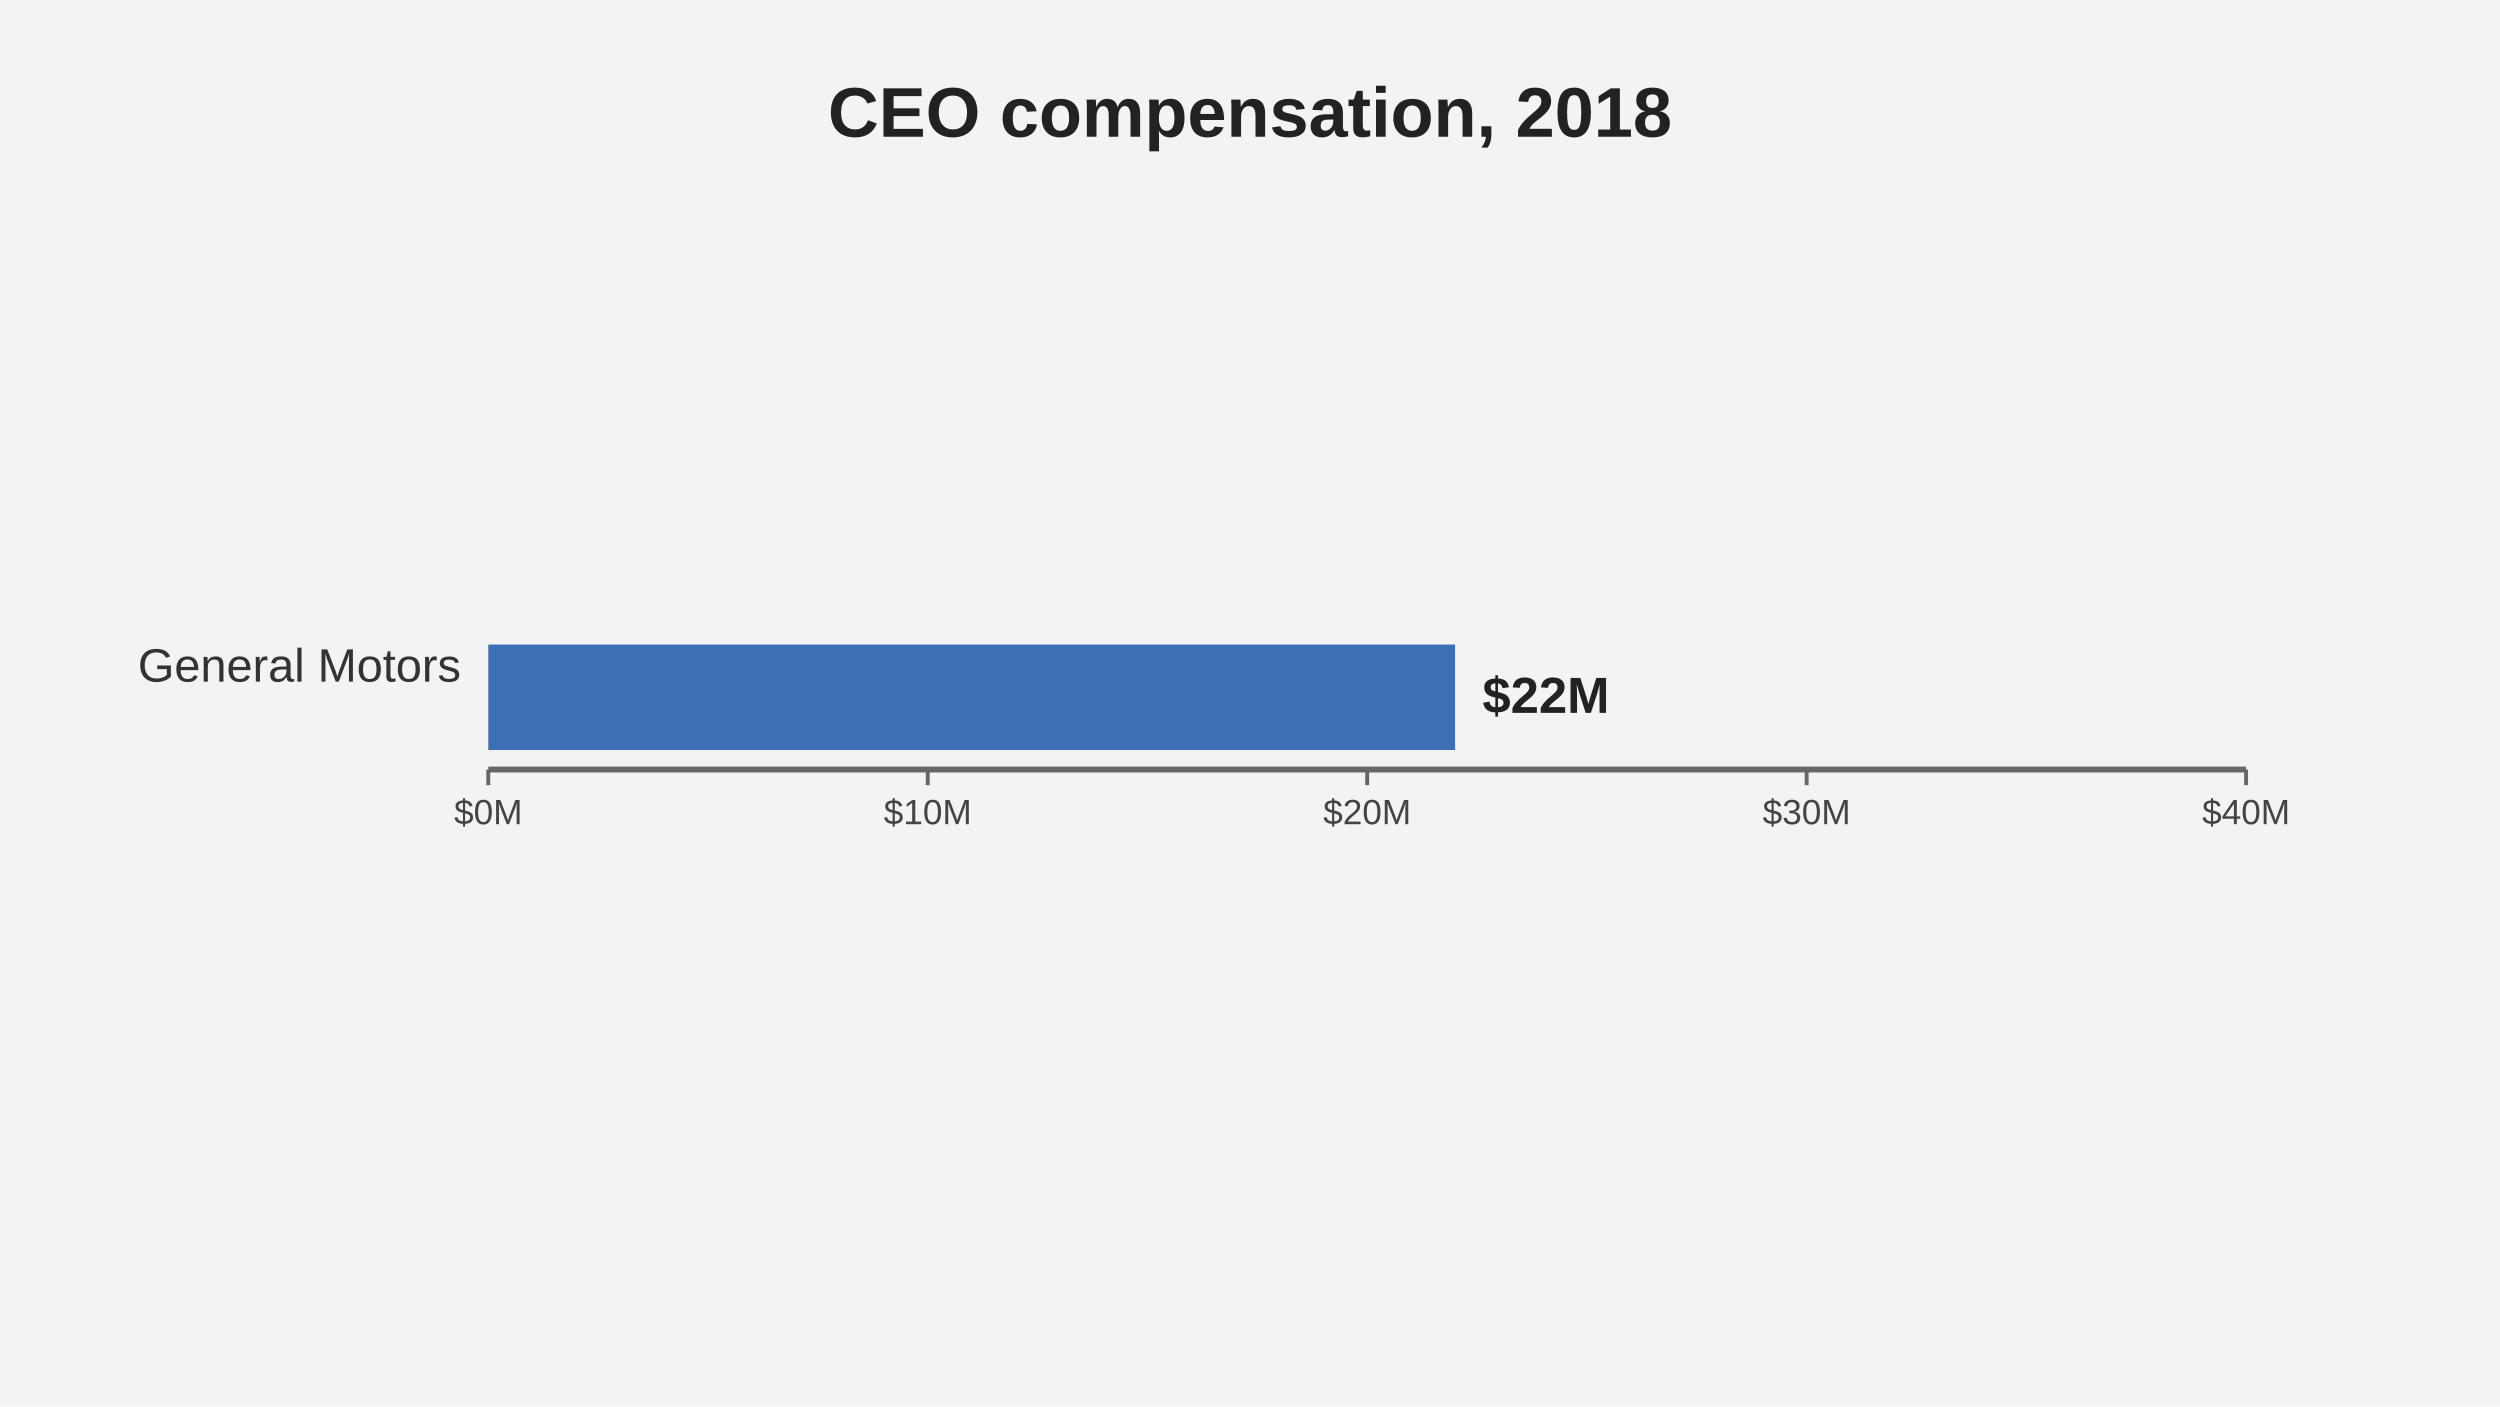
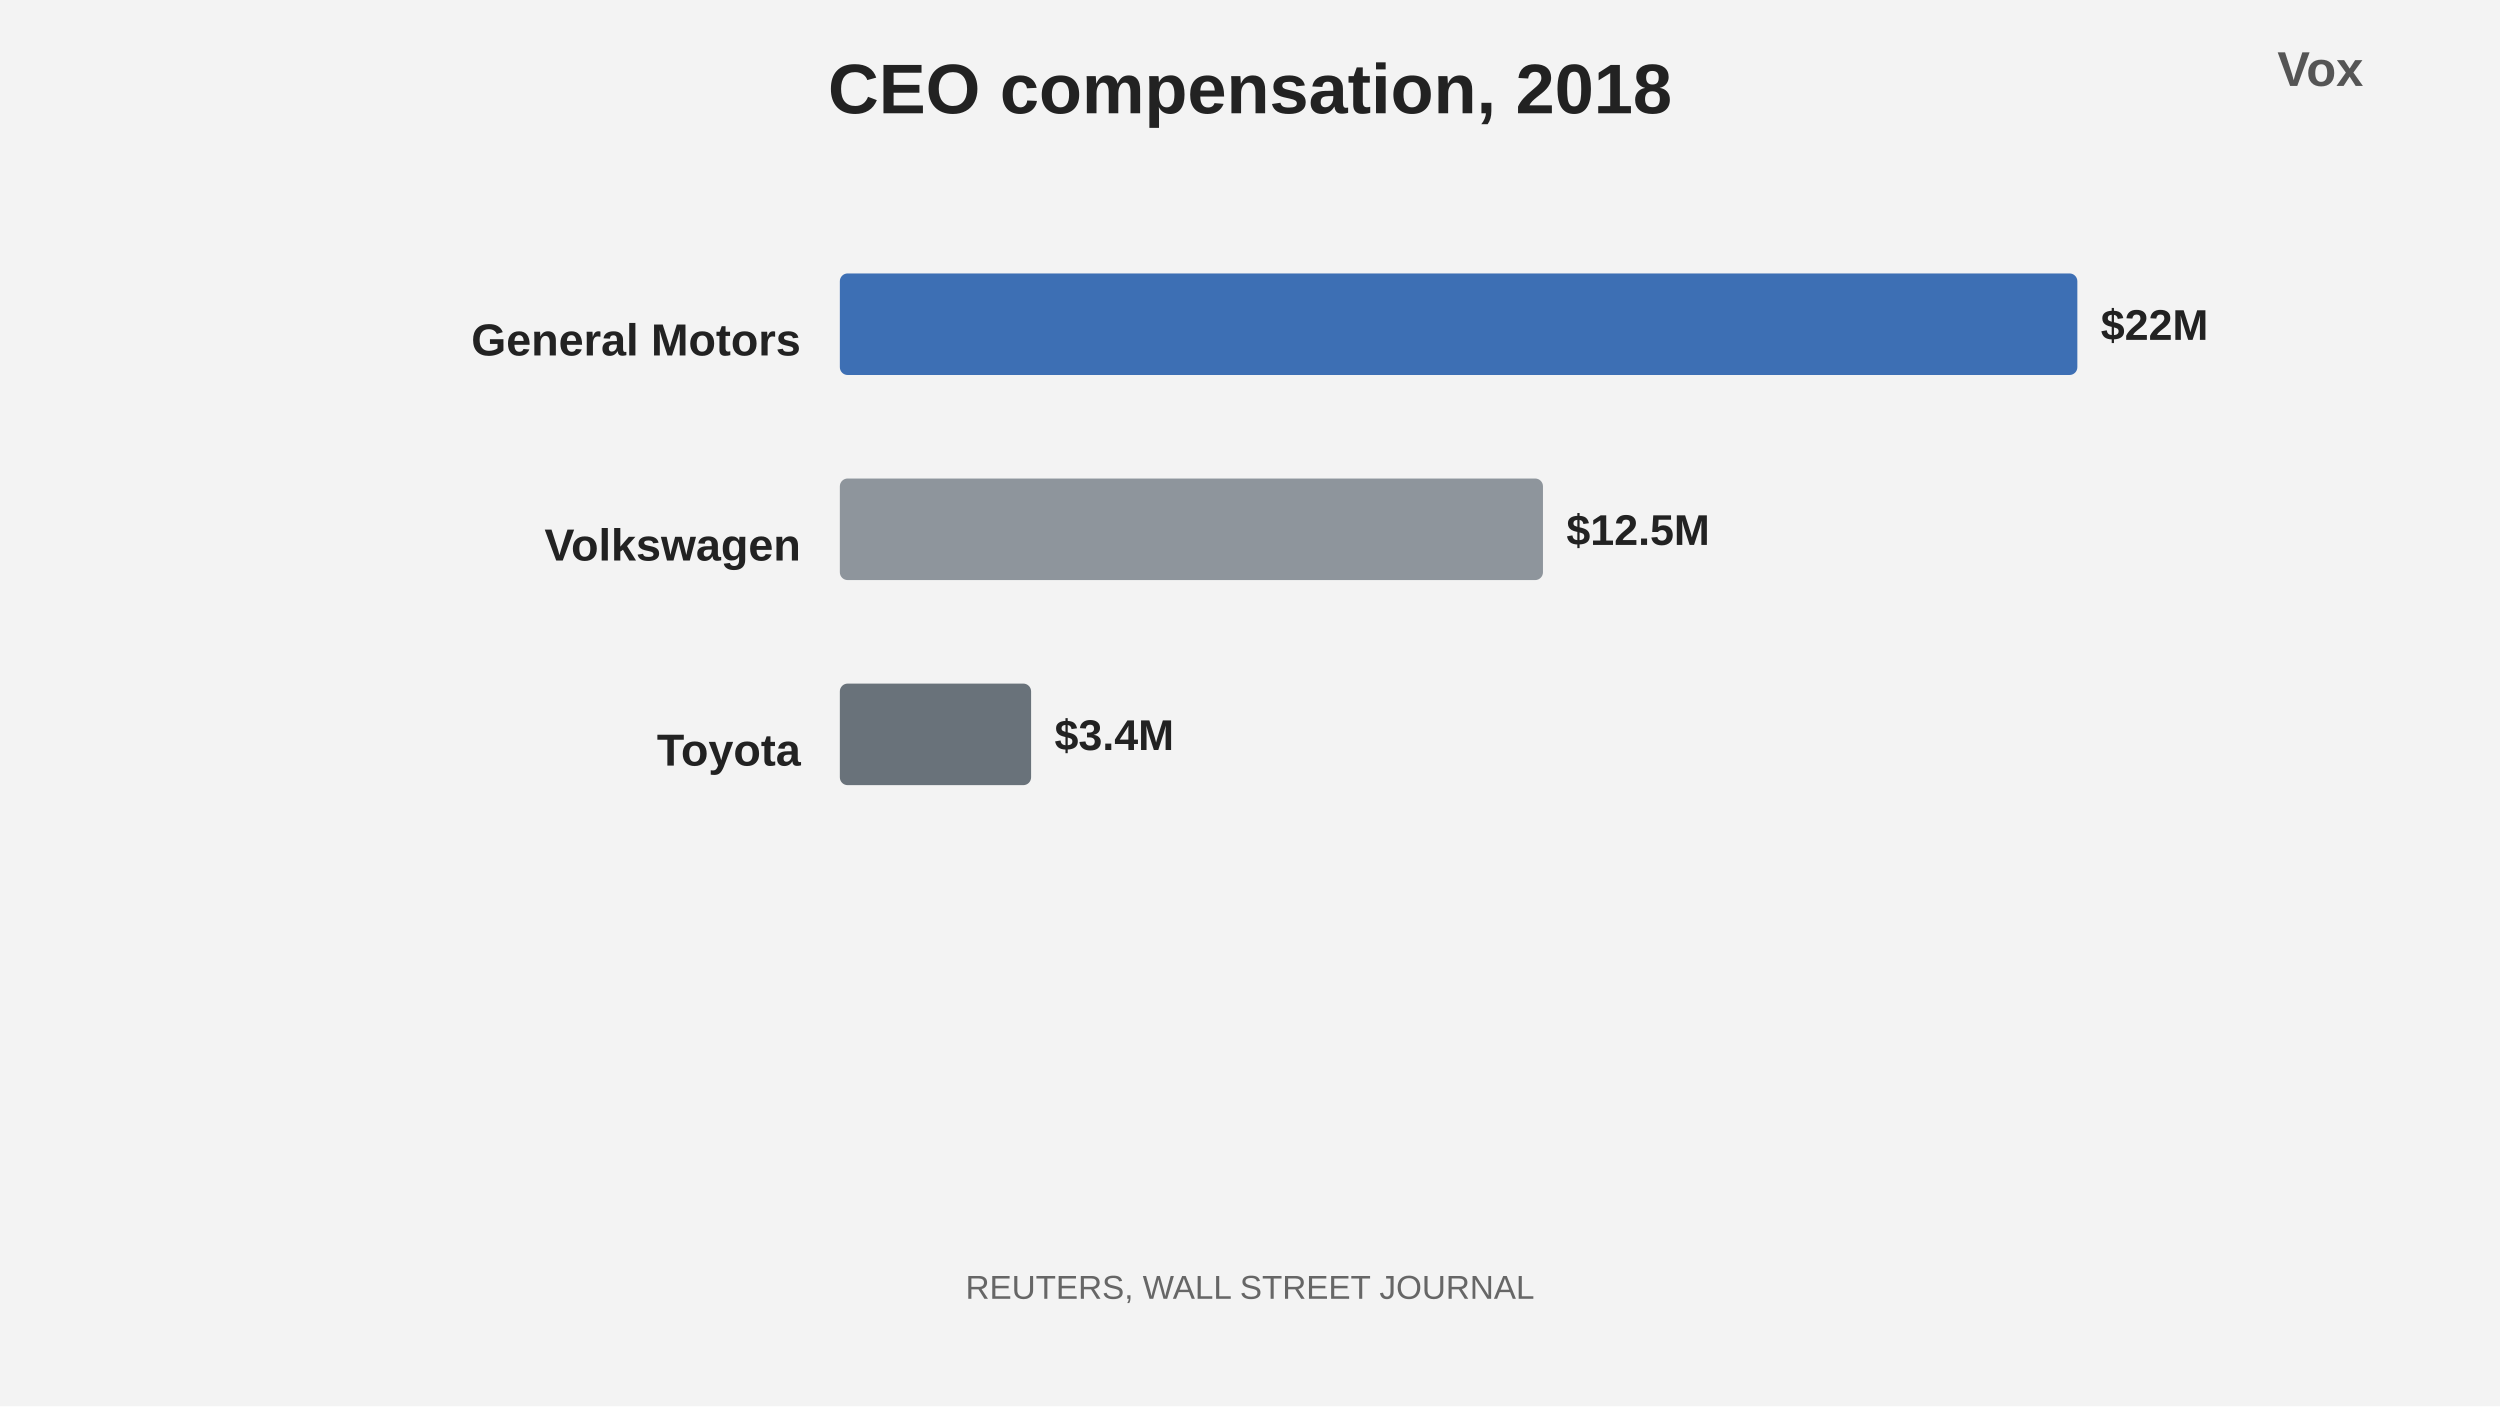
- <svg xmlns="http://www.w3.org/2000/svg" width="1280" height="720" viewBox="0 0 1280 720" data-role="semantic-chart" data-generator="datavideo.semantic_render_v1">
-   <rect id="scene-background-fill" data-role="background-fill" x="0" y="0" width="1280" height="720" fill="#f3f3f3" />
-   <text id="chart-title" data-role="title" x="640.0" y="70" text-anchor="middle" font-family="Arial, sans-serif" font-size="36" font-weight="700" fill="#222222">CEO compensation, 2018</text>
-   <g id="chart-plot" data-role="plot">
-     <line data-role="axis" x1="250.0" y1="394.0" x2="1150.0" y2="394.0" stroke="#666666" stroke-width="3" />
-     <line data-role="tick" x1="250.0" y1="394.0" x2="250.0" y2="402.0" stroke="#666666" stroke-width="2" />
-     <text data-role="tick-label" x="250.0" y="422.0" text-anchor="middle" font-family="Arial, sans-serif" font-size="18" fill="#444444">$0M</text>
-     <line data-role="tick" x1="475.0" y1="394.0" x2="475.0" y2="402.0" stroke="#666666" stroke-width="2" />
-     <text data-role="tick-label" x="475.0" y="422.0" text-anchor="middle" font-family="Arial, sans-serif" font-size="18" fill="#444444">$10M</text>
-     <line data-role="tick" x1="700.0" y1="394.0" x2="700.0" y2="402.0" stroke="#666666" stroke-width="2" />
-     <text data-role="tick-label" x="700.0" y="422.0" text-anchor="middle" font-family="Arial, sans-serif" font-size="18" fill="#444444">$20M</text>
-     <line data-role="tick" x1="925.0" y1="394.0" x2="925.0" y2="402.0" stroke="#666666" stroke-width="2" />
-     <text data-role="tick-label" x="925.0" y="422.0" text-anchor="middle" font-family="Arial, sans-serif" font-size="18" fill="#444444">$30M</text>
-     <line data-role="tick" x1="1150.0" y1="394.0" x2="1150.0" y2="402.0" stroke="#666666" stroke-width="2" />
-     <text data-role="tick-label" x="1150.0" y="422.0" text-anchor="middle" font-family="Arial, sans-serif" font-size="18" fill="#444444">$40M</text>
-     <g id="entity-general-motors" data-role="entity" data-entity-id="general-motors" data-label="General Motors">
-       <rect id="general-motors-bar" data-role="bar" data-entity-id="general-motors" data-value="22" x="250.0" y="330.0" width="495.0" height="54.0" fill="#3d6fb4" data-animation-property="width" data-anchor="left" data-animation-axis="x" data-orientation="horizontal" />
-       <text id="general-motors-value-label" data-role="value-label" data-entity-id="general-motors" x="759.0" y="365.0" text-anchor="start" font-family="Arial, sans-serif" font-size="26" font-weight="700" fill="#222222">$22M</text>
-       <text id="general-motors-label" data-role="category-label" data-entity-id="general-motors" x="236.0" y="349.0" text-anchor="end" font-family="Arial, sans-serif" font-size="24" fill="#333333">General Motors</text>
-     </g>
-   </g>
+ <svg xmlns="http://www.w3.org/2000/svg" width="1280" height="720" viewBox="0 0 1280 720" data-role="semantic-chart">
+   <rect data-role="background" width="1280" height="720" fill="#f3f3f3" />
+   <text x="640" y="58" text-anchor="middle" font-family="Arial, Helvetica, sans-serif" font-size="36" font-weight="700" fill="#222">CEO compensation, 2018</text>
+   <text x="1210" y="44" text-anchor="end" font-family="Arial, Helvetica, sans-serif" font-size="25" font-weight="700" fill="#555">Vox</text>
+   <text x="410" y="182" text-anchor="end" font-family="Arial, Helvetica, sans-serif" font-size="23" font-weight="700" fill="#222">General Motors</text>
+   <rect data-role="bar" data-entity-id="general-motors" data-value="22" data-unit="million USD" x="430" y="140" width="633.60" height="52" rx="4" fill="#3D6FB4" />
+   <text x="1075.6" y="174" font-family="Arial, Helvetica, sans-serif" font-size="22" font-weight="700" fill="#222">$22M</text>
+   <text x="410" y="287" text-anchor="end" font-family="Arial, Helvetica, sans-serif" font-size="23" font-weight="700" fill="#222">Volkswagen</text>
+   <rect data-role="bar" data-entity-id="volkswagen" data-value="12.5" data-unit="million USD" x="430" y="245" width="360.00" height="52" rx="4" fill="#8E959C" />
+   <text x="802.0" y="279" font-family="Arial, Helvetica, sans-serif" font-size="22" font-weight="700" fill="#222">$12.5M</text>
+   <text x="410" y="392" text-anchor="end" font-family="Arial, Helvetica, sans-serif" font-size="23" font-weight="700" fill="#222">Toyota</text>
+   <rect data-role="bar" data-entity-id="toyota" data-value="3.4" data-unit="million USD" x="430" y="350" width="97.92" height="52" rx="4" fill="#69727A" />
+   <text x="539.92" y="384" font-family="Arial, Helvetica, sans-serif" font-size="22" font-weight="700" fill="#222">$3.4M</text>
+   <text x="640" y="665" text-anchor="middle" font-family="Arial, Helvetica, sans-serif" font-size="17" fill="#666">REUTERS, WALL STREET JOURNAL</text>
</svg>
